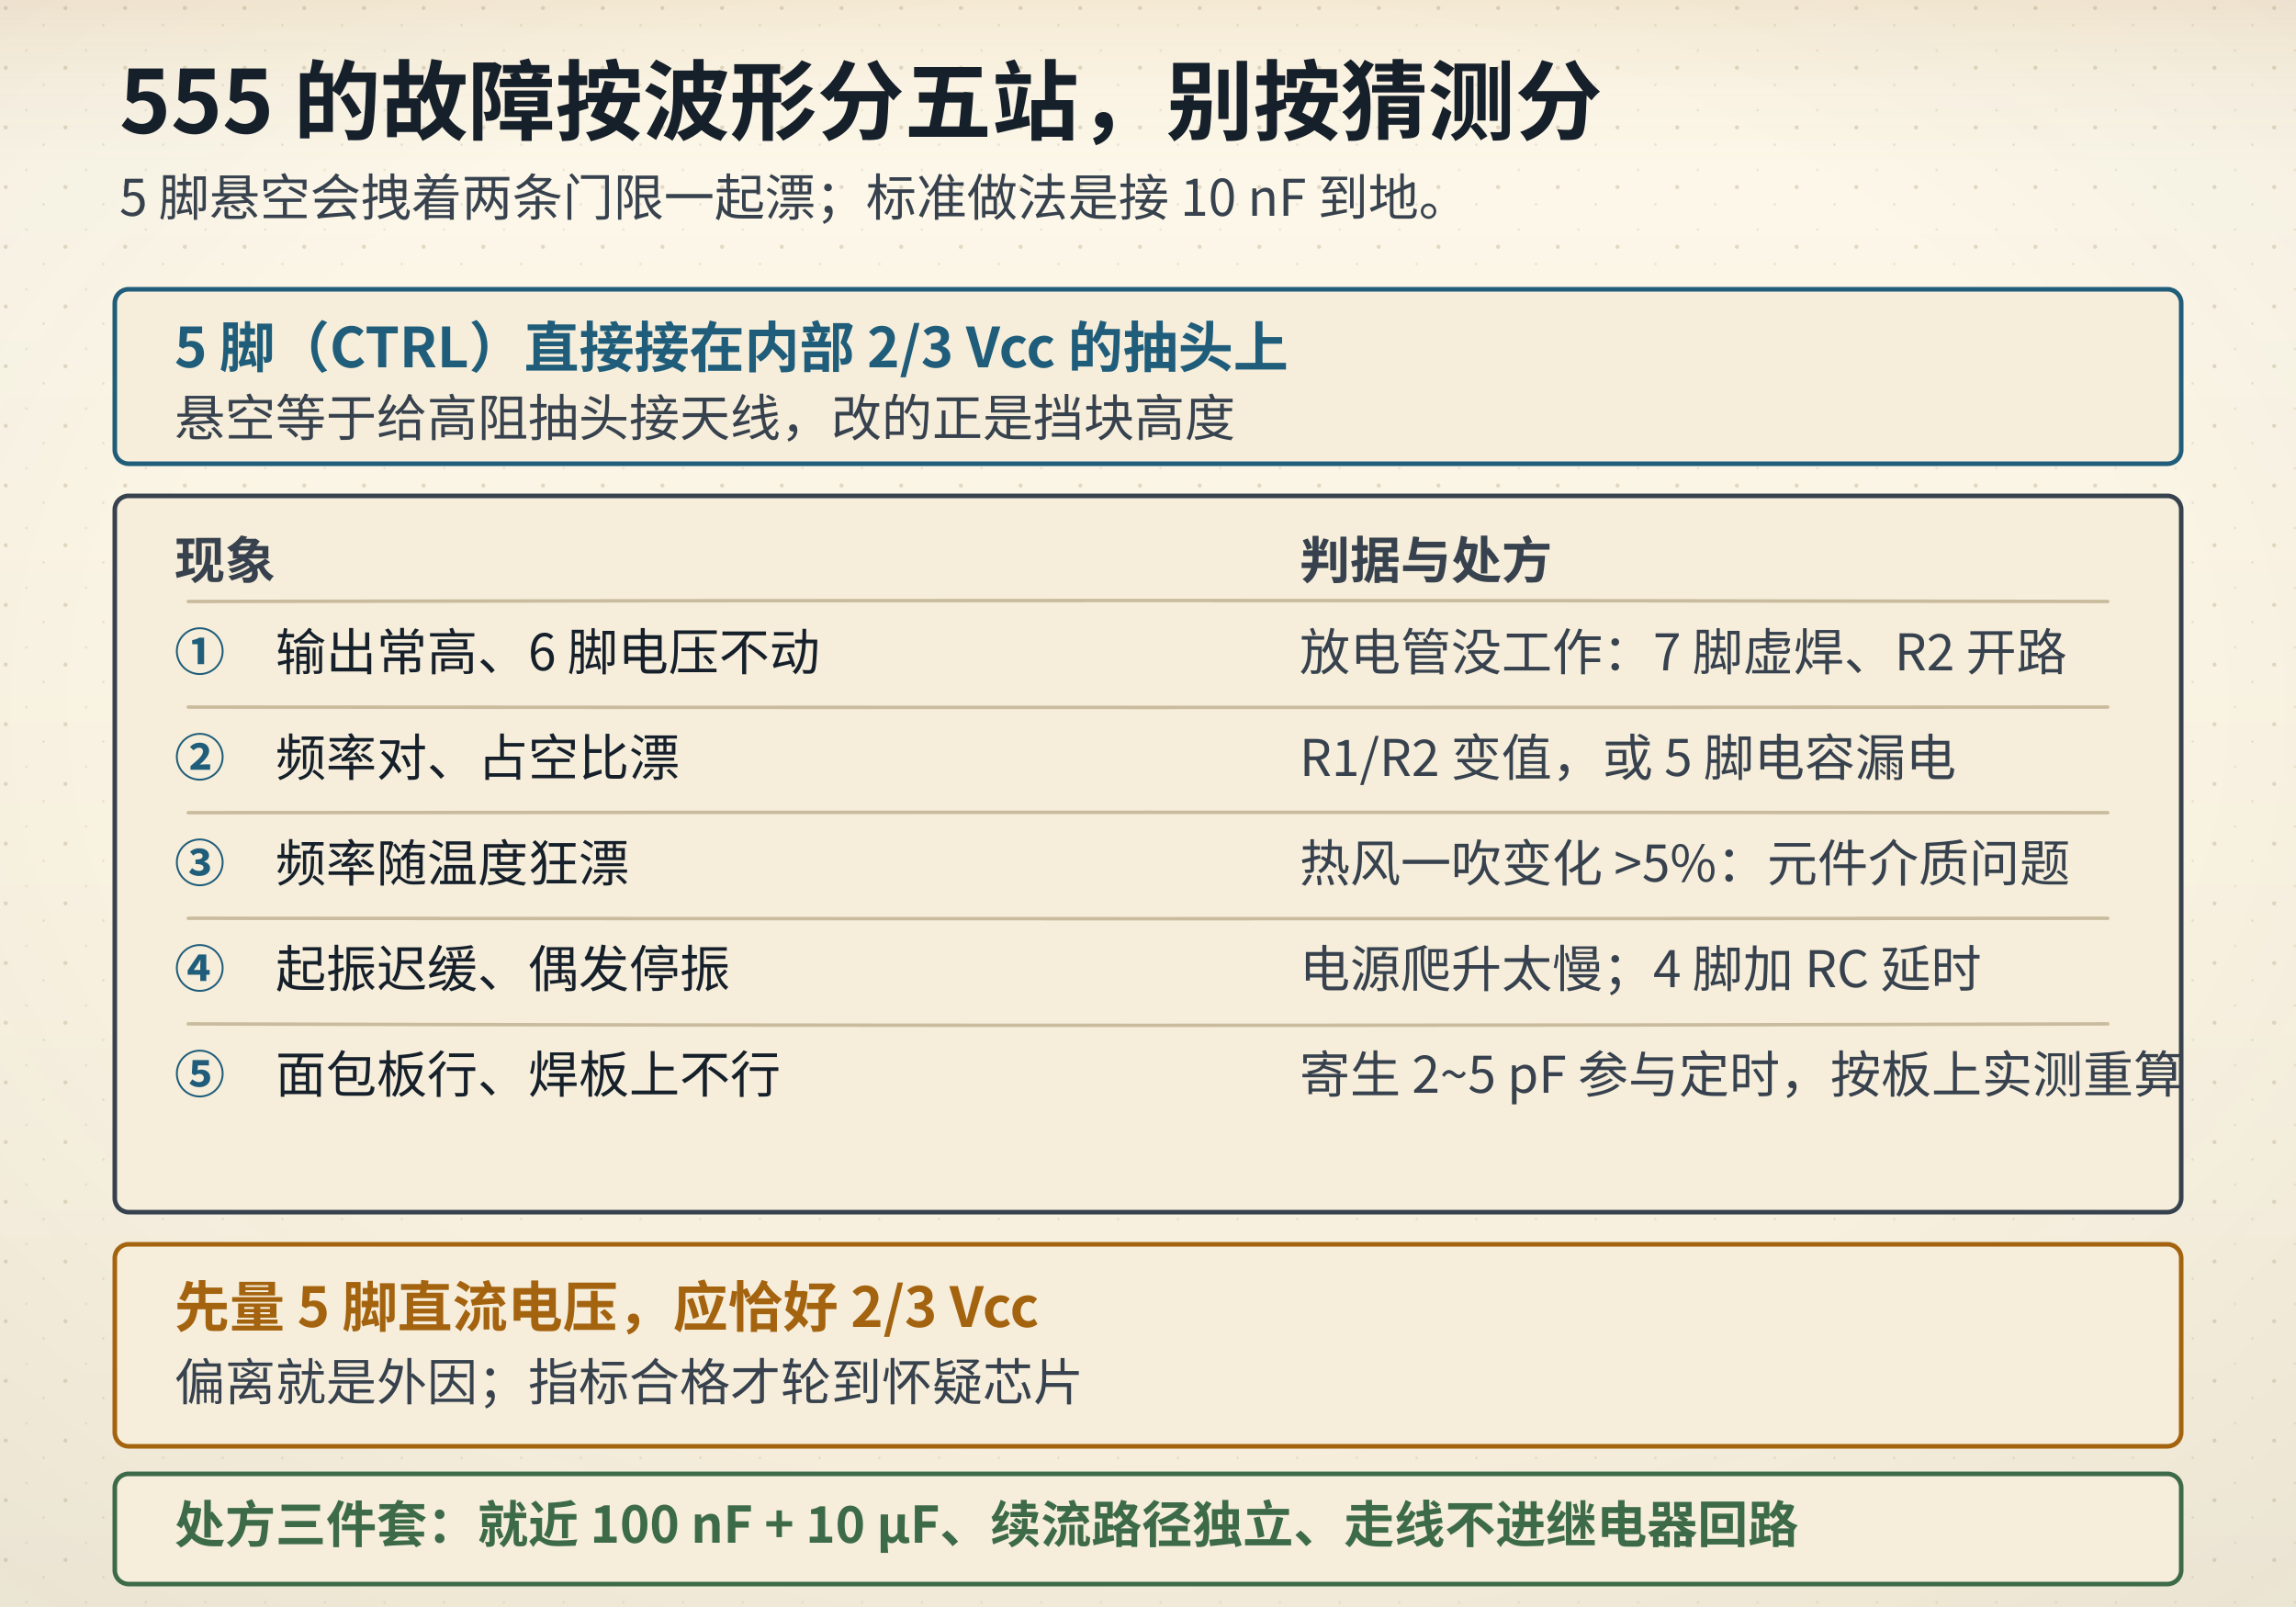
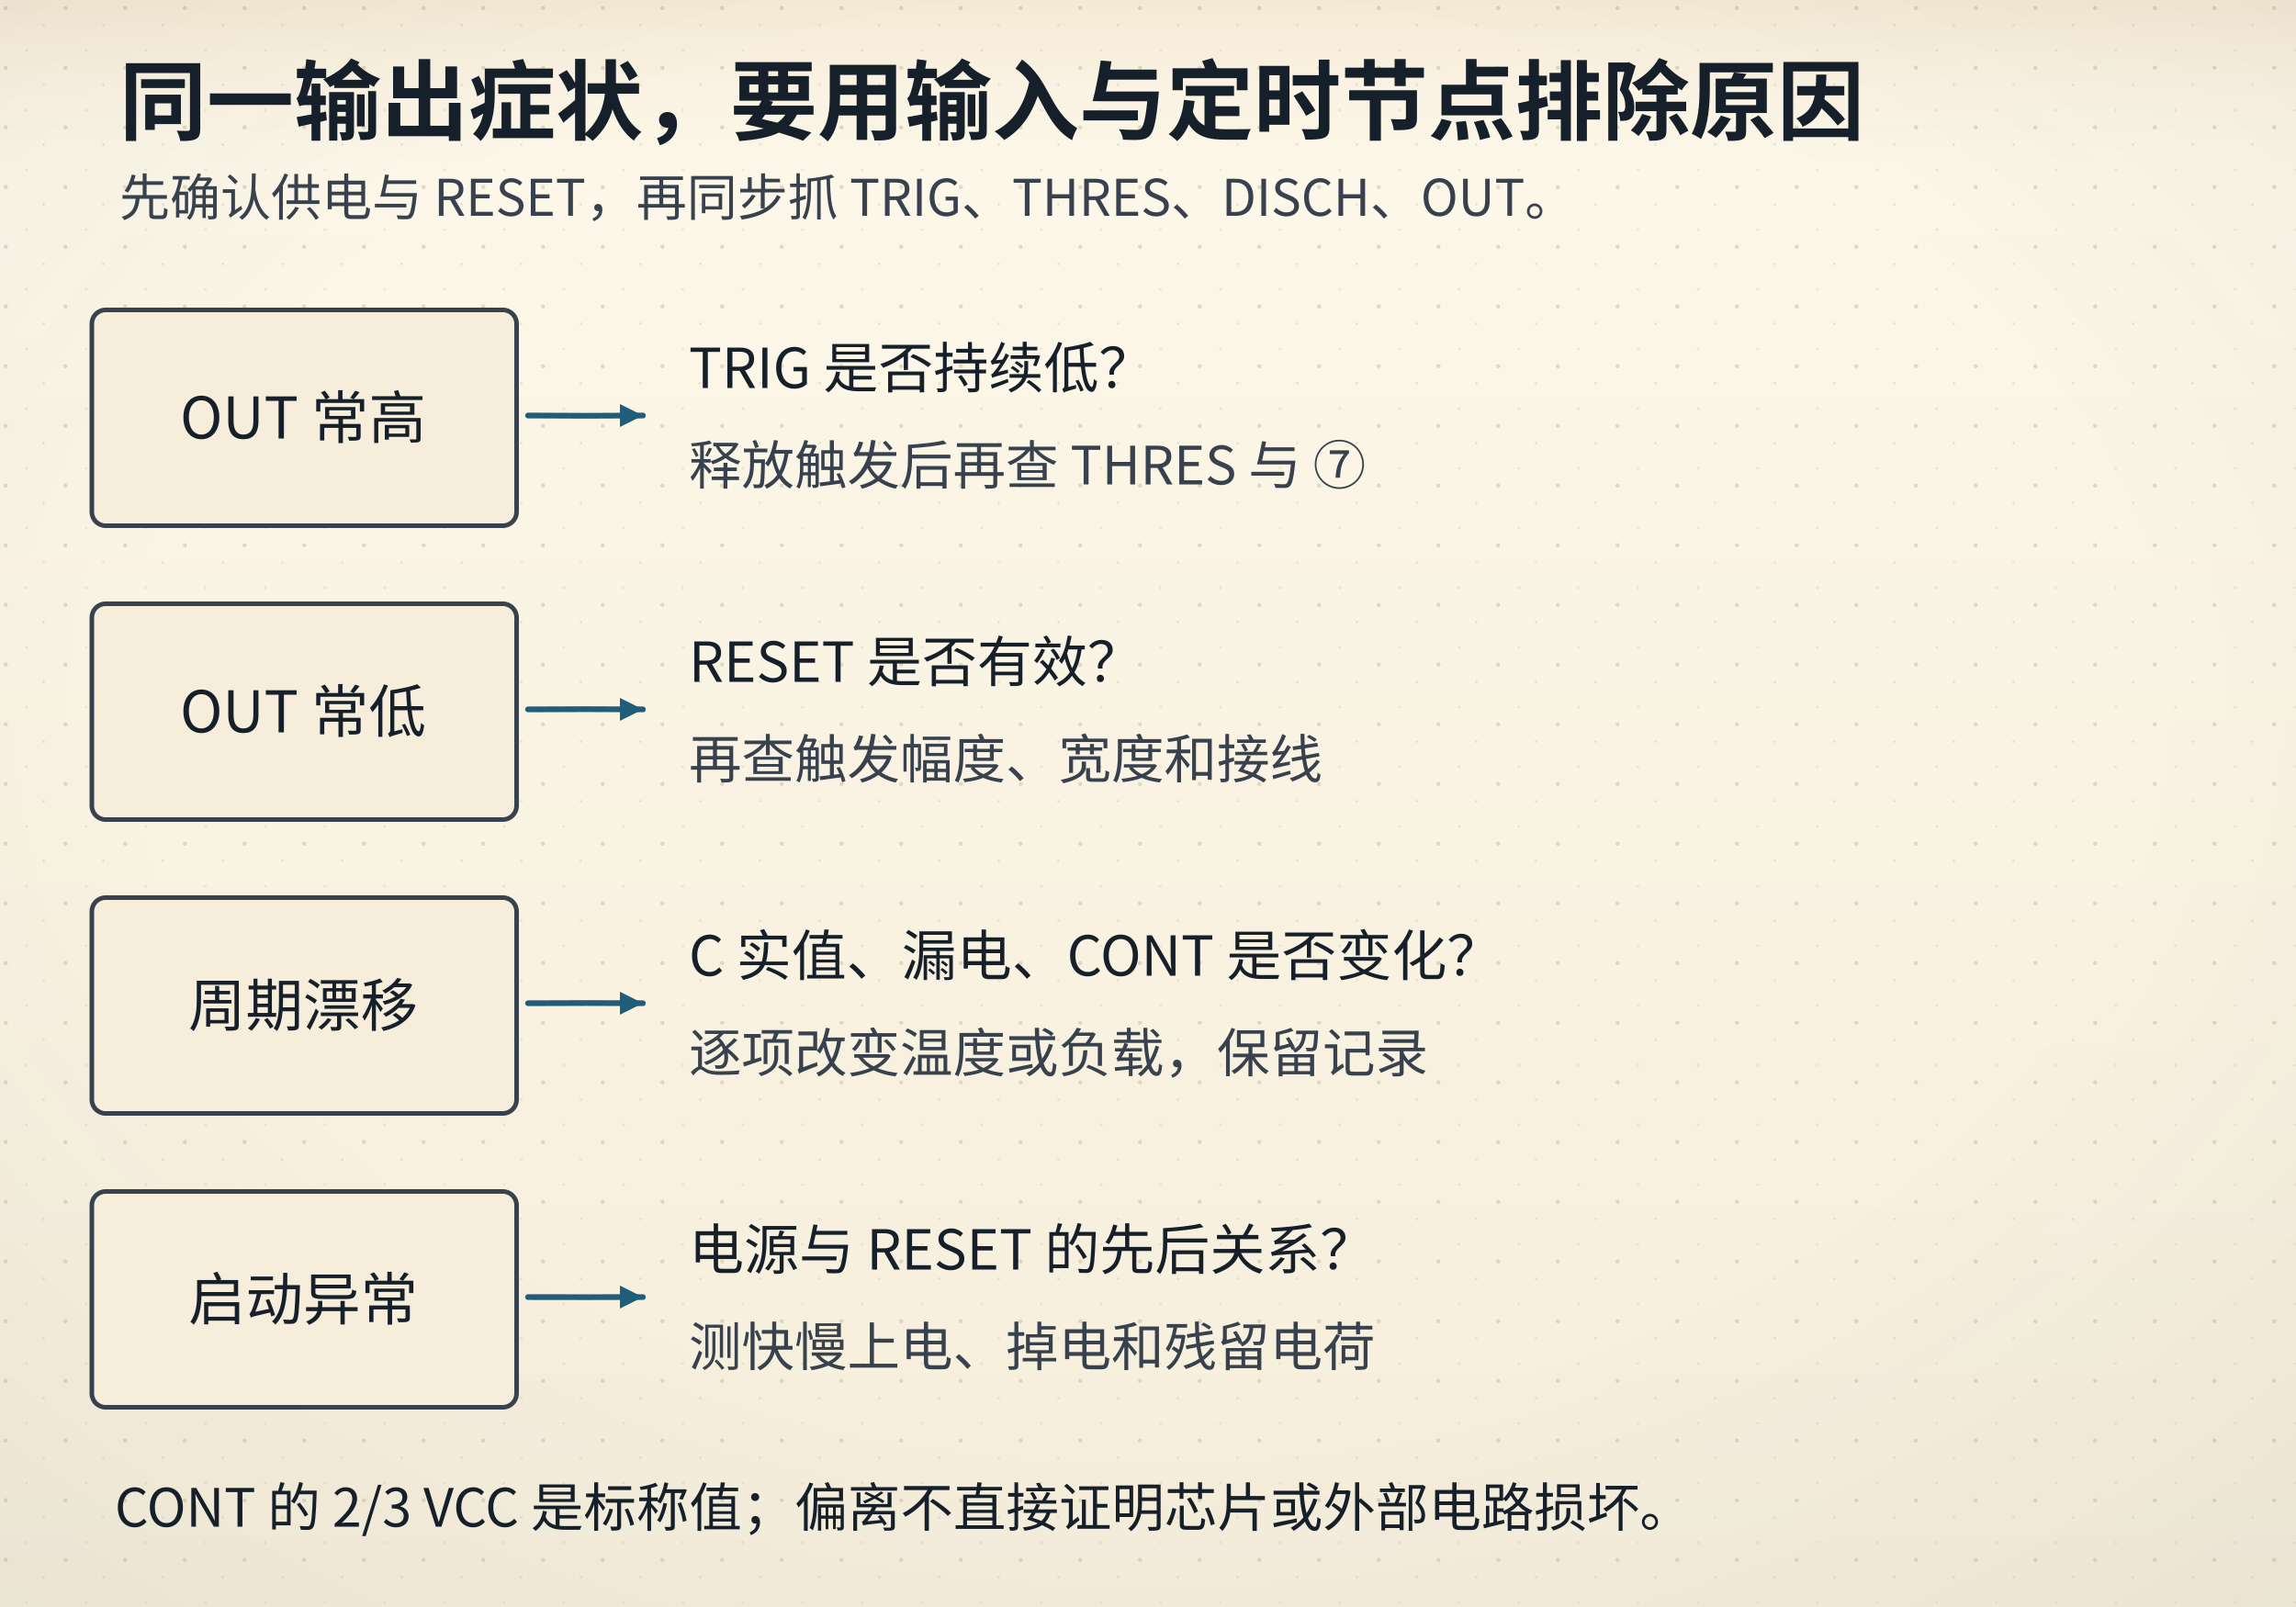
<svg xmlns="http://www.w3.org/2000/svg" viewBox="0 0 1000 700">
  <defs>
    <linearGradient id="bgL" x1="0" y1="0" x2="0" y2="1">
      <stop offset="0" stop-color="#fdf8ea" />
      <stop offset="1" stop-color="#f6eedb" />
    </linearGradient>
    <linearGradient id="bgD" x1="0" y1="0" x2="0" y2="1">
      <stop offset="0" stop-color="#141310" />
      <stop offset="1" stop-color="#1d1a14" />
    </linearGradient>
    <radialGradient id="vig" cx="0.5" cy="0.44" r="0.78">
      <stop offset="0.55" stop-color="#16202b" stop-opacity="0" />
      <stop offset="1" stop-color="#16202b" stop-opacity="0.055" />
    </radialGradient>
    <linearGradient id="hdr" x1="0" y1="0" x2="0" y2="1">
      <stop offset="0" stop-color="#a4630f" stop-opacity="0.10" />
      <stop offset="0.55" stop-color="#a4630f" stop-opacity="0.028" />
      <stop offset="1" stop-color="#a4630f" stop-opacity="0" />
    </linearGradient>
    <linearGradient id="hdrD" x1="0" y1="0" x2="0" y2="1">
      <stop offset="0" stop-color="#dcab63" stop-opacity="0.13" />
      <stop offset="0.55" stop-color="#dcab63" stop-opacity="0.04" />
      <stop offset="1" stop-color="#dcab63" stop-opacity="0" />
    </linearGradient>
    <pattern id="dots" width="26" height="26" patternUnits="userSpaceOnUse">
      <circle cx="2.5" cy="3.5" r="0.9" fill="#c9bb9d" />
      <circle cx="19" cy="11" r="0.55" fill="#c9bb9d" opacity="0.7" />
      <circle cx="11.5" cy="22" r="0.6" fill="#c9bb9d" opacity="0.55" />
    </pattern>
    <filter id="soft" x="-40%" y="-40%" width="180%" height="180%">
      <feDropShadow dx="0" dy="1.4" stdDeviation="2" flood-color="#16202b" flood-opacity="0.13" />
    </filter>
    <filter id="pglow" x="-70%" y="-70%" width="240%" height="240%">
      <feGaussianBlur stdDeviation="1.7" result="b" />
      <feMerge>
        <feMergeNode in="b" />
        <feMergeNode in="SourceGraphic" />
      </feMerge>
    </filter>
  </defs>
  <rect class="page-bg" width="1000" height="700" fill="url(#bgL)" />
  <rect class="page-grain" width="1000" height="700" fill="url(#dots)" />
  <rect class="page-vig" width="1000" height="700" fill="url(#vig)" />
  <rect class="page-hdr" width="1000" height="72" fill="url(#hdr)" />
  <style>
text{font-family:"Segoe UI","Microsoft YaHei","PingFang SC","Hiragino Sans GB","Noto Sans CJK SC","Source Han Sans SC","Noto Sans SC",sans-serif;}
line,path,polyline,polygon{stroke-linecap:round;stroke-linejoin:round}
.page-bg{fill:url(#bgL)}
.page-grain{opacity:.5}
.page-vig{opacity:1}
.page-hdr{fill:url(#hdr)}
@media (prefers-color-scheme: dark){
.page-bg{fill:url(#bgD)}
.page-grain{opacity:.34}
.page-vig{opacity:.5}
.page-hdr{fill:url(#hdrD)}
[fill="#fdf8ea"]{fill:#141310}
[stroke="#fdf8ea"]{stroke:#141310}
[fill="#f6eedb"]{fill:#1d1a14}
[stroke="#f6eedb"]{stroke:#1d1a14}
[fill="#e0d3b8"]{fill:#3b3529}
[stroke="#e0d3b8"]{stroke:#3b3529}
[fill="#c9bb9d"]{fill:#4a4436}
[stroke="#c9bb9d"]{stroke:#4a4436}
[fill="#16202b"]{fill:#ece4d3}
[stroke="#16202b"]{stroke:#ece4d3}
[fill="#37424e"]{fill:#cfc6b4}
[stroke="#37424e"]{stroke:#cfc6b4}
[fill="#5b666f"]{fill:#a79e8b}
[stroke="#5b666f"]{stroke:#a79e8b}
[fill="#8b8272"]{fill:#857c6c}
[stroke="#8b8272"]{stroke:#857c6c}
text[fill="#fdf8ea"]{fill:#f9f3e3}
[fill="#e6eff3"]{fill:#17262e}
[fill="#e4f1f3"]{fill:#15262a}
[fill="#e8efe6"]{fill:#182418}
[fill="#f6e7e1"]{fill:#281a16}
[fill="#f7eedb"]{fill:#292114}
[fill="#efe8ee"]{fill:#241c22}
text[fill="#1f5d7a"]{fill:#7fb7cf}
:is(rect,circle,path,line,polygon,polyline,ellipse,g)[fill="#1f5d7a"]{fill:#2b4d5f}
[stroke="#1f5d7a"]{stroke:#6fa3b9}
text[fill="#2f7f96"]{fill:#8ac9d8}
:is(rect,circle,path,line,polygon,polyline,ellipse,g)[fill="#2f7f96"]{fill:#2b5660}
[stroke="#2f7f96"]{stroke:#77b2c1}
text[fill="#3d6b4a"]{fill:#98c096}
:is(rect,circle,path,line,polygon,polyline,ellipse,g)[fill="#3d6b4a"]{fill:#2f4a33}
[stroke="#3d6b4a"]{stroke:#7aa87c}
text[fill="#a8321f"]{fill:#e0907a}
:is(rect,circle,path,line,polygon,polyline,ellipse,g)[fill="#a8321f"]{fill:#55231b}
[stroke="#a8321f"]{stroke:#c07a63}
text[fill="#a4630f"]{fill:#dcab63}
:is(rect,circle,path,line,polygon,polyline,ellipse,g)[fill="#a4630f"]{fill:#553a17}
[stroke="#a4630f"]{stroke:#c08a45}
text[fill="#6b3f63"]{fill:#c4a2bf}
:is(rect,circle,path,line,polygon,polyline,ellipse,g)[fill="#6b3f63"]{fill:#452c40}
[stroke="#6b3f63"]{stroke:#a17c9b}
}
</style>
-   <text x="52" y="58" font-size="38" fill="#16202b" font-family="'KaiTi','STKaiti','Kaiti SC','LXGW WenKai','Noto Serif CJK SC','Source Han Serif SC','Songti SC','SimSun','Noto Serif SC',serif" font-weight="700" text-anchor="start">555 的故障按波形分五站，别按猜测分</text>
-   <text x="52" y="94" font-size="22" fill="#37424e" font-family="'KaiTi','STKaiti','Kaiti SC','LXGW WenKai','Noto Serif CJK SC','Source Han Serif SC','Songti SC','SimSun','Noto Serif SC',serif" font-weight="400" text-anchor="start">5 脚悬空会拽着两条门限一起漂；标准做法是接 10 nF 到地。</text>
-   <rect x="50" y="126" width="900" height="76" rx="6" fill="#f6eedb" stroke="#1f5d7a" stroke-width="2" />
-   <text x="76" y="160" font-size="24" fill="#1f5d7a" font-family="'KaiTi','STKaiti','Kaiti SC','LXGW WenKai','Noto Serif CJK SC','Source Han Serif SC','Songti SC','SimSun','Noto Serif SC',serif" font-weight="700" text-anchor="start">5 脚（CTRL）直接接在内部 2/3 Vcc 的抽头上</text>
-   <text x="76" y="190" font-size="22" fill="#37424e" font-family="'KaiTi','STKaiti','Kaiti SC','LXGW WenKai','Noto Serif CJK SC','Source Han Serif SC','Songti SC','SimSun','Noto Serif SC',serif" font-weight="400" text-anchor="start">悬空等于给高阻抽头接天线，改的正是挡块高度</text>
-   <rect x="50" y="216" width="900" height="312" rx="6" fill="#f6eedb" stroke="#37424e" stroke-width="2" />
-   <text x="76" y="252" font-size="22" fill="#37424e" font-family="'KaiTi','STKaiti','Kaiti SC','LXGW WenKai','Noto Serif CJK SC','Source Han Serif SC','Songti SC','SimSun','Noto Serif SC',serif" font-weight="700" text-anchor="start">现象</text>
-   <text x="566" y="252" font-size="22" fill="#37424e" font-family="'KaiTi','STKaiti','Kaiti SC','LXGW WenKai','Noto Serif CJK SC','Source Han Serif SC','Songti SC','SimSun','Noto Serif SC',serif" font-weight="700" text-anchor="start">判据与处方</text>
-   <path d="M82 262 Q500.00 261.14 918 262" fill="none" stroke="#c9bb9d" stroke-width="1.5" />
-   <text x="76" y="292" font-size="22" fill="#1f5d7a" font-family="'KaiTi','STKaiti','Kaiti SC','LXGW WenKai','Noto Serif CJK SC','Source Han Serif SC','Songti SC','SimSun','Noto Serif SC',serif" font-weight="700" text-anchor="start">①</text>
-   <text x="120" y="292" font-size="22" fill="#16202b" font-family="'KaiTi','STKaiti','Kaiti SC','LXGW WenKai','Noto Serif CJK SC','Source Han Serif SC','Songti SC','SimSun','Noto Serif SC',serif" font-weight="400" text-anchor="start">输出常高、6 脚电压不动</text>
-   <text x="566" y="292" font-size="22" fill="#37424e" font-family="'KaiTi','STKaiti','Kaiti SC','LXGW WenKai','Noto Serif CJK SC','Source Han Serif SC','Songti SC','SimSun','Noto Serif SC',serif" font-weight="400" text-anchor="start">放电管没工作：7 脚虚焊、R2 开路</text>
-   <path d="M82 308 Q500.00 308.29 918 308" fill="none" stroke="#c9bb9d" stroke-width="1.5" />
-   <text x="76" y="338" font-size="22" fill="#1f5d7a" font-family="'KaiTi','STKaiti','Kaiti SC','LXGW WenKai','Noto Serif CJK SC','Source Han Serif SC','Songti SC','SimSun','Noto Serif SC',serif" font-weight="700" text-anchor="start">②</text>
-   <text x="120" y="338" font-size="22" fill="#16202b" font-family="'KaiTi','STKaiti','Kaiti SC','LXGW WenKai','Noto Serif CJK SC','Source Han Serif SC','Songti SC','SimSun','Noto Serif SC',serif" font-weight="400" text-anchor="start">频率对、占空比漂</text>
-   <text x="566" y="338" font-size="22" fill="#37424e" font-family="'KaiTi','STKaiti','Kaiti SC','LXGW WenKai','Noto Serif CJK SC','Source Han Serif SC','Songti SC','SimSun','Noto Serif SC',serif" font-weight="400" text-anchor="start">R1/R2 变值，或 5 脚电容漏电</text>
-   <path d="M82 354 Q500.00 353.66 918 354" fill="none" stroke="#c9bb9d" stroke-width="1.5" />
-   <text x="76" y="384" font-size="22" fill="#1f5d7a" font-family="'KaiTi','STKaiti','Kaiti SC','LXGW WenKai','Noto Serif CJK SC','Source Han Serif SC','Songti SC','SimSun','Noto Serif SC',serif" font-weight="700" text-anchor="start">③</text>
-   <text x="120" y="384" font-size="22" fill="#16202b" font-family="'KaiTi','STKaiti','Kaiti SC','LXGW WenKai','Noto Serif CJK SC','Source Han Serif SC','Songti SC','SimSun','Noto Serif SC',serif" font-weight="400" text-anchor="start">频率随温度狂漂</text>
-   <text x="566" y="384" font-size="22" fill="#37424e" font-family="'KaiTi','STKaiti','Kaiti SC','LXGW WenKai','Noto Serif CJK SC','Source Han Serif SC','Songti SC','SimSun','Noto Serif SC',serif" font-weight="400" text-anchor="start">热风一吹变化 &gt;5%：元件介质问题</text>
-   <path d="M82 400 Q500.00 400.36 918 400" fill="none" stroke="#c9bb9d" stroke-width="1.5" />
-   <text x="76" y="430" font-size="22" fill="#1f5d7a" font-family="'KaiTi','STKaiti','Kaiti SC','LXGW WenKai','Noto Serif CJK SC','Source Han Serif SC','Songti SC','SimSun','Noto Serif SC',serif" font-weight="700" text-anchor="start">④</text>
-   <text x="120" y="430" font-size="22" fill="#16202b" font-family="'KaiTi','STKaiti','Kaiti SC','LXGW WenKai','Noto Serif CJK SC','Source Han Serif SC','Songti SC','SimSun','Noto Serif SC',serif" font-weight="400" text-anchor="start">起振迟缓、偶发停振</text>
-   <text x="566" y="430" font-size="22" fill="#37424e" font-family="'KaiTi','STKaiti','Kaiti SC','LXGW WenKai','Noto Serif CJK SC','Source Han Serif SC','Songti SC','SimSun','Noto Serif SC',serif" font-weight="400" text-anchor="start">电源爬升太慢；4 脚加 RC 延时</text>
-   <path d="M82 446 Q500.00 447.27 918 446" fill="none" stroke="#c9bb9d" stroke-width="1.5" />
-   <text x="76" y="476" font-size="22" fill="#1f5d7a" font-family="'KaiTi','STKaiti','Kaiti SC','LXGW WenKai','Noto Serif CJK SC','Source Han Serif SC','Songti SC','SimSun','Noto Serif SC',serif" font-weight="700" text-anchor="start">⑤</text>
-   <text x="120" y="476" font-size="22" fill="#16202b" font-family="'KaiTi','STKaiti','Kaiti SC','LXGW WenKai','Noto Serif CJK SC','Source Han Serif SC','Songti SC','SimSun','Noto Serif SC',serif" font-weight="400" text-anchor="start">面包板行、焊板上不行</text>
-   <text x="566" y="476" font-size="22" fill="#37424e" font-family="'KaiTi','STKaiti','Kaiti SC','LXGW WenKai','Noto Serif CJK SC','Source Han Serif SC','Songti SC','SimSun','Noto Serif SC',serif" font-weight="400" text-anchor="start">寄生 2~5 pF 参与定时，按板上实测重算</text>
-   <rect x="50" y="542" width="900" height="88" rx="6" fill="#f6eedb" stroke="#a4630f" stroke-width="2" />
-   <text x="76" y="578" font-size="24" fill="#a4630f" font-family="'KaiTi','STKaiti','Kaiti SC','LXGW WenKai','Noto Serif CJK SC','Source Han Serif SC','Songti SC','SimSun','Noto Serif SC',serif" font-weight="700" text-anchor="start">先量 5 脚直流电压，应恰好 2/3 Vcc</text>
-   <text x="76" y="610" font-size="22" fill="#37424e" font-family="'KaiTi','STKaiti','Kaiti SC','LXGW WenKai','Noto Serif CJK SC','Source Han Serif SC','Songti SC','SimSun','Noto Serif SC',serif" font-weight="400" text-anchor="start">偏离就是外因；指标合格才轮到怀疑芯片</text>
-   <rect x="50" y="642" width="900" height="48" rx="6" fill="#f6eedb" stroke="#3d6b4a" stroke-width="2" />
-   <text x="76" y="672" font-size="22" fill="#3d6b4a" font-family="'KaiTi','STKaiti','Kaiti SC','LXGW WenKai','Noto Serif CJK SC','Source Han Serif SC','Songti SC','SimSun','Noto Serif SC',serif" font-weight="700" text-anchor="start">处方三件套：就近 100 nF + 10 µF、续流路径独立、走线不进继电器回路</text>
+   <text x="52" y="58" font-size="38" fill="#16202b" font-family="'KaiTi','STKaiti','Kaiti SC','LXGW WenKai','Noto Serif CJK SC','Source Han Serif SC','Songti SC','SimSun','Noto Serif SC',serif" font-weight="700" text-anchor="start">同一输出症状，要用输入与定时节点排除原因</text>
+   <text x="52" y="94" font-size="22" fill="#37424e" font-family="'KaiTi','STKaiti','Kaiti SC','LXGW WenKai','Noto Serif CJK SC','Source Han Serif SC','Songti SC','SimSun','Noto Serif SC',serif" font-weight="400" text-anchor="start">先确认供电与 RESET，再同步抓 TRIG、THRES、DISCH、OUT。</text>
+   <rect x="40" y="135" width="185" height="94" rx="6" fill="#f6eedb" stroke="#37424e" stroke-width="2" />
+   <text x="132" y="191" font-size="25" fill="#16202b" font-family="'KaiTi','STKaiti','Kaiti SC','LXGW WenKai','Noto Serif CJK SC','Source Han Serif SC','Songti SC','SimSun','Noto Serif SC',serif" font-weight="400" text-anchor="middle">OUT 常高</text>
+   <path d="M230 181 Q255.00 181.22 280 181" fill="none" stroke="#1f5d7a" stroke-width="2.5" stroke-dasharray="" />
+   <polygon points="280,181 270,186 270,176" fill="#1f5d7a" />
+   <text x="300" y="169" font-size="24" fill="#16202b" font-family="'KaiTi','STKaiti','Kaiti SC','LXGW WenKai','Noto Serif CJK SC','Source Han Serif SC','Songti SC','SimSun','Noto Serif SC',serif" font-weight="400" text-anchor="start">TRIG 是否持续低？</text>
+   <text x="300" y="211" font-size="23" fill="#37424e" font-family="'KaiTi','STKaiti','Kaiti SC','LXGW WenKai','Noto Serif CJK SC','Source Han Serif SC','Songti SC','SimSun','Noto Serif SC',serif" font-weight="400" text-anchor="start">释放触发后再查 THRES 与 ⑦</text>
+   <rect x="40" y="263" width="185" height="94" rx="6" fill="#f6eedb" stroke="#37424e" stroke-width="2" />
+   <text x="132" y="319" font-size="25" fill="#16202b" font-family="'KaiTi','STKaiti','Kaiti SC','LXGW WenKai','Noto Serif CJK SC','Source Han Serif SC','Songti SC','SimSun','Noto Serif SC',serif" font-weight="400" text-anchor="middle">OUT 常低</text>
+   <path d="M230 309 Q255.00 308.82 280 309" fill="none" stroke="#1f5d7a" stroke-width="2.5" stroke-dasharray="" />
+   <polygon points="280,309 270,314 270,304" fill="#1f5d7a" />
+   <text x="300" y="297" font-size="24" fill="#16202b" font-family="'KaiTi','STKaiti','Kaiti SC','LXGW WenKai','Noto Serif CJK SC','Source Han Serif SC','Songti SC','SimSun','Noto Serif SC',serif" font-weight="400" text-anchor="start">RESET 是否有效？</text>
+   <text x="300" y="339" font-size="23" fill="#37424e" font-family="'KaiTi','STKaiti','Kaiti SC','LXGW WenKai','Noto Serif CJK SC','Source Han Serif SC','Songti SC','SimSun','Noto Serif SC',serif" font-weight="400" text-anchor="start">再查触发幅度、宽度和接线</text>
+   <rect x="40" y="391" width="185" height="94" rx="6" fill="#f6eedb" stroke="#37424e" stroke-width="2" />
+   <text x="132" y="447" font-size="25" fill="#16202b" font-family="'KaiTi','STKaiti','Kaiti SC','LXGW WenKai','Noto Serif CJK SC','Source Han Serif SC','Songti SC','SimSun','Noto Serif SC',serif" font-weight="400" text-anchor="middle">周期漂移</text>
+   <path d="M230 437 Q255.00 436.84 280 437" fill="none" stroke="#1f5d7a" stroke-width="2.5" stroke-dasharray="" />
+   <polygon points="280,437 270,442 270,432" fill="#1f5d7a" />
+   <text x="300" y="425" font-size="24" fill="#16202b" font-family="'KaiTi','STKaiti','Kaiti SC','LXGW WenKai','Noto Serif CJK SC','Source Han Serif SC','Songti SC','SimSun','Noto Serif SC',serif" font-weight="400" text-anchor="start">C 实值、漏电、CONT 是否变化？</text>
+   <text x="300" y="467" font-size="23" fill="#37424e" font-family="'KaiTi','STKaiti','Kaiti SC','LXGW WenKai','Noto Serif CJK SC','Source Han Serif SC','Songti SC','SimSun','Noto Serif SC',serif" font-weight="400" text-anchor="start">逐项改变温度或负载，保留记录</text>
+   <rect x="40" y="519" width="185" height="94" rx="6" fill="#f6eedb" stroke="#37424e" stroke-width="2" />
+   <text x="132" y="575" font-size="25" fill="#16202b" font-family="'KaiTi','STKaiti','Kaiti SC','LXGW WenKai','Noto Serif CJK SC','Source Han Serif SC','Songti SC','SimSun','Noto Serif SC',serif" font-weight="400" text-anchor="middle">启动异常</text>
+   <path d="M230 565 Q255.00 565.07 280 565" fill="none" stroke="#1f5d7a" stroke-width="2.5" stroke-dasharray="" />
+   <polygon points="280,565 270,570 270,560" fill="#1f5d7a" />
+   <text x="300" y="553" font-size="24" fill="#16202b" font-family="'KaiTi','STKaiti','Kaiti SC','LXGW WenKai','Noto Serif CJK SC','Source Han Serif SC','Songti SC','SimSun','Noto Serif SC',serif" font-weight="400" text-anchor="start">电源与 RESET 的先后关系？</text>
+   <text x="300" y="595" font-size="23" fill="#37424e" font-family="'KaiTi','STKaiti','Kaiti SC','LXGW WenKai','Noto Serif CJK SC','Source Han Serif SC','Songti SC','SimSun','Noto Serif SC',serif" font-weight="400" text-anchor="start">测快慢上电、掉电和残留电荷</text>
+   <text x="50" y="665" font-size="23" fill="#16202b" font-family="'KaiTi','STKaiti','Kaiti SC','LXGW WenKai','Noto Serif CJK SC','Source Han Serif SC','Songti SC','SimSun','Noto Serif SC',serif" font-weight="400" text-anchor="start">CONT 的 2/3 VCC 是标称值；偏离不直接证明芯片或外部电路损坏。</text>
</svg>
